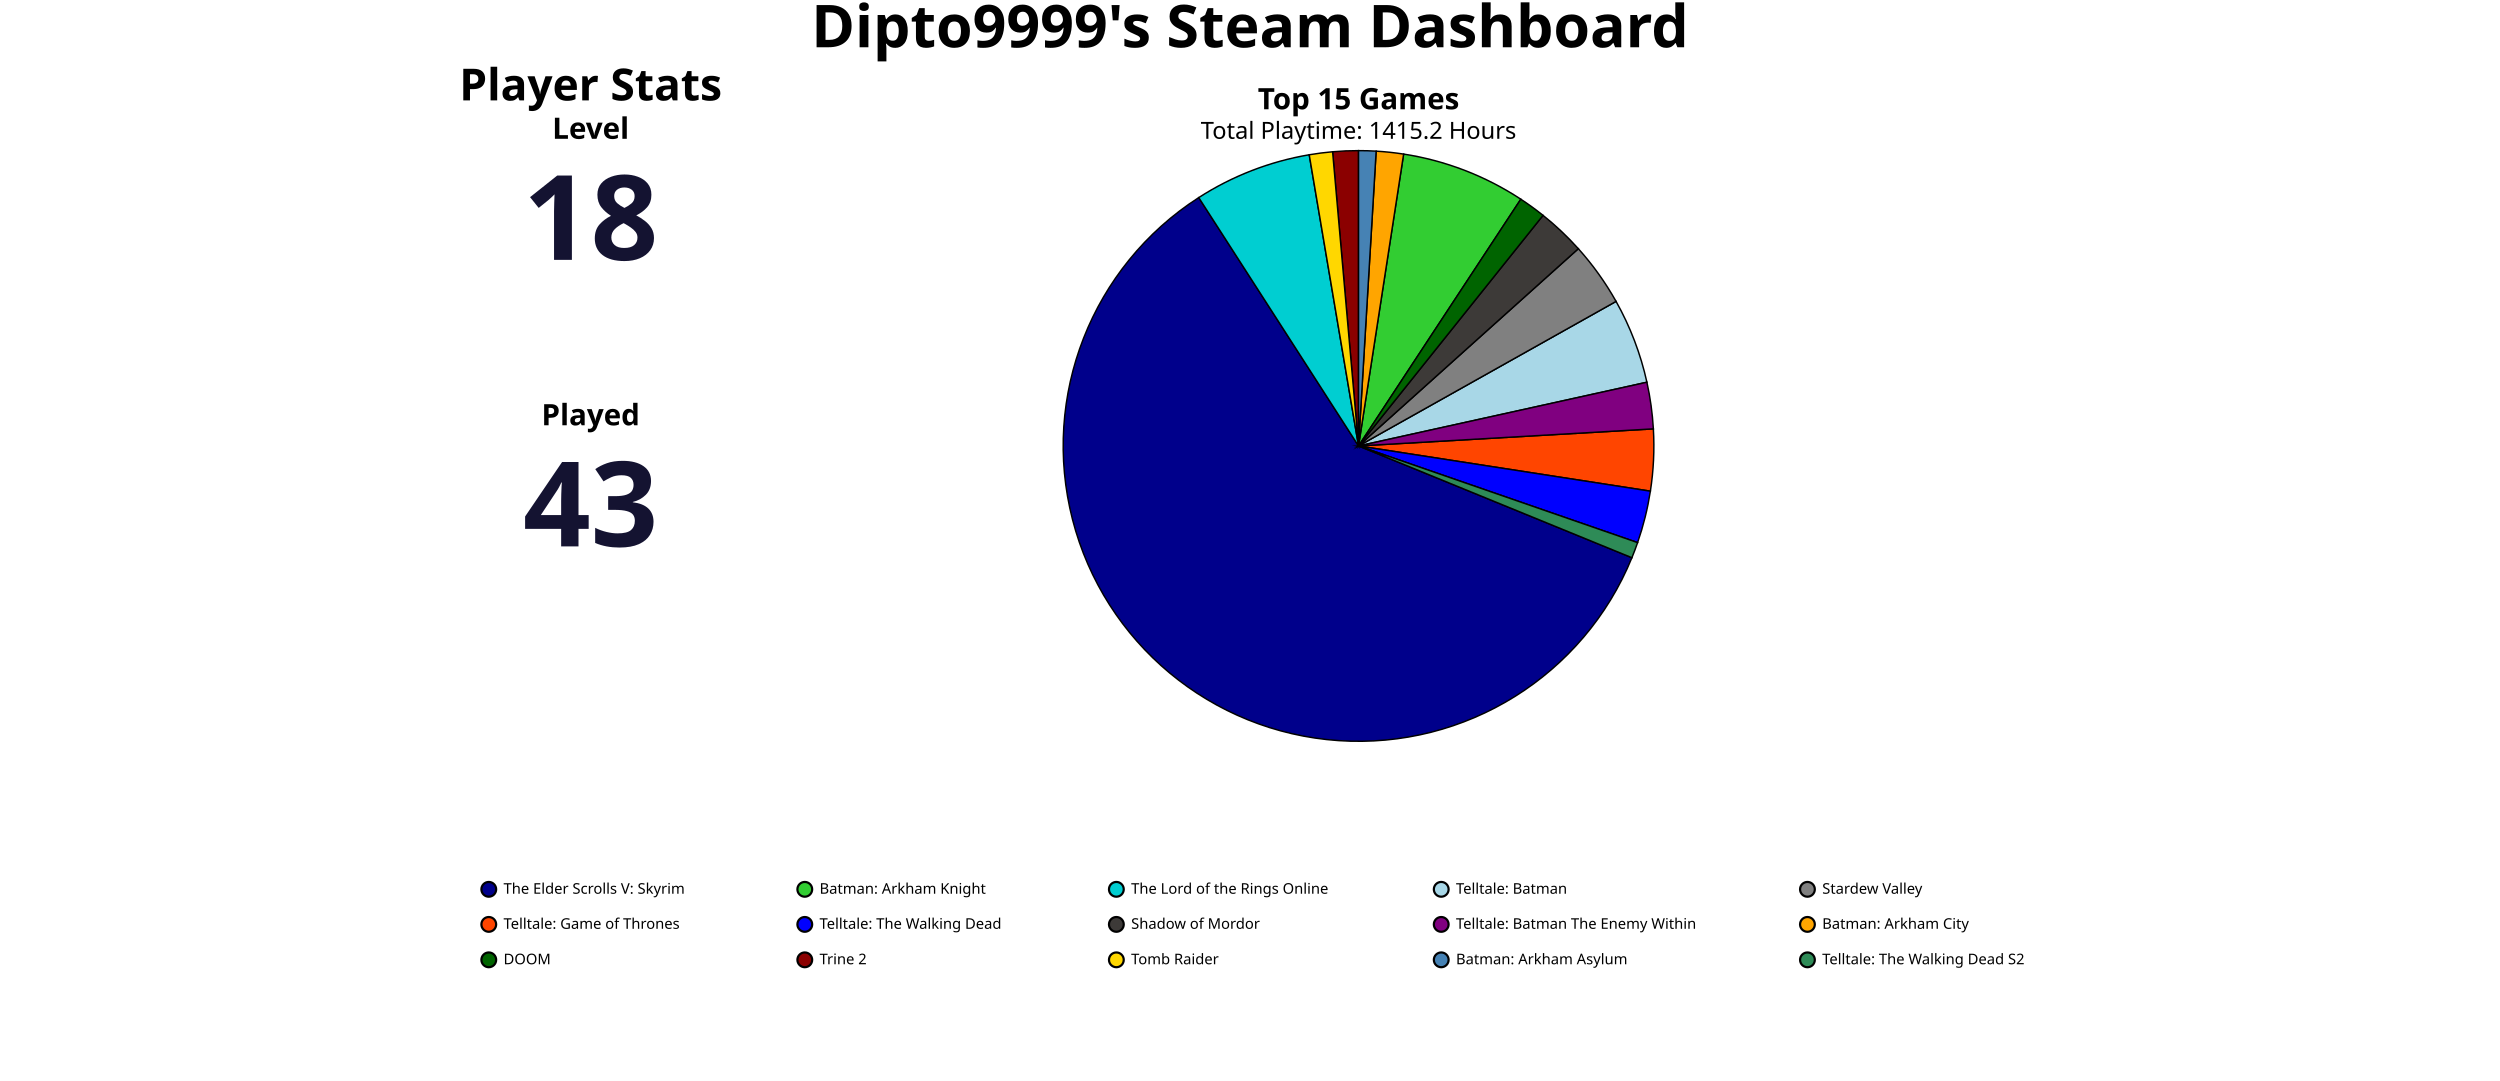
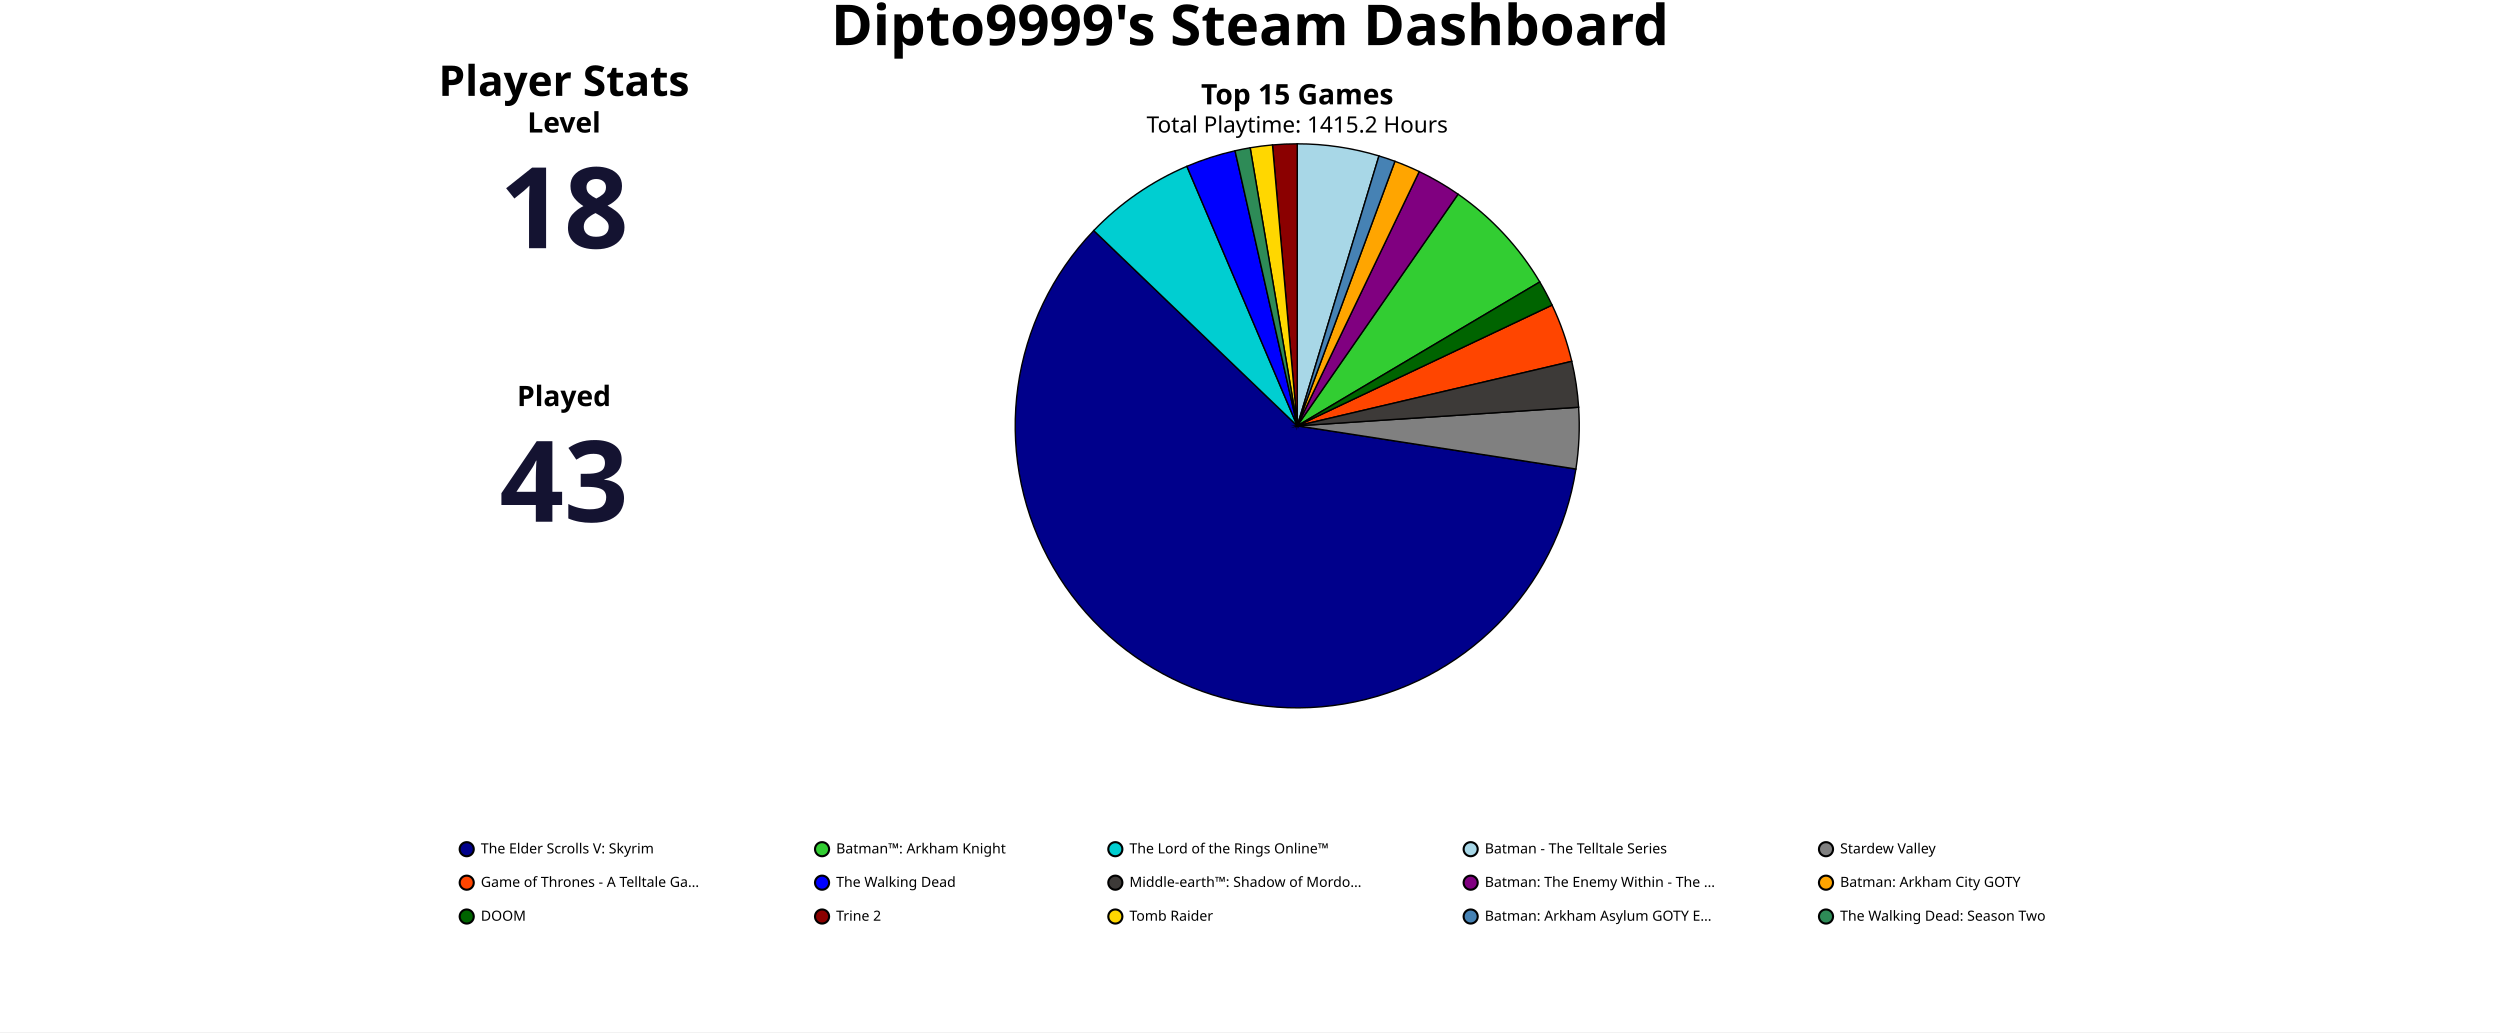
- <svg xmlns="http://www.w3.org/2000/svg" version="1.1" class="marks" width="1693" height="732" viewBox="0 0 1693 732">
-   <rect width="1693" height="732" fill="white" />
+ <svg xmlns="http://www.w3.org/2000/svg" version="1.1" class="marks" width="1773" height="732" viewBox="0 0 1773 732">
+   <rect width="1773" height="732" fill="white" />
  <g fill="none" stroke-miterlimit="10" transform="translate(250,102)">
    <g class="mark-group role-frame root" role="graphics-object" aria-roledescription="group mark container">
      <g transform="translate(0,0)">
        <path class="background" aria-hidden="true" d="M0,0h0v0h0Z" />
        <g>
          <g class="mark-group role-scope concat_0_group" role="graphics-object" aria-roledescription="group mark container">
            <g transform="translate(0,0)">
              <path class="background" aria-hidden="true" d="M0,0h0v0h0Z" />
              <g>
                <g class="mark-group role-scope concat_0_concat_0_group" role="graphics-object" aria-roledescription="group mark container">
                  <g transform="translate(0,0)">
                    <path class="background" aria-hidden="true" d="M0,0h300v150h-300Z" stroke="#ddd" stroke-opacity="0" stroke-width="1.5" />
                    <g>
                      <g class="mark-text role-mark concat_0_concat_0_marks" role="graphics-object" aria-roledescription="text mark container">
                        <text aria-label="Metric: Level; Value: 18" role="graphics-symbol" aria-roledescription="text mark" text-anchor="middle" transform="translate(150,74)" font-family="sans-serif" font-size="80px" font-weight="bold" fill="#141331">18</text>
                      </g>
                      <g class="mark-group role-title">
                        <g transform="translate(150,-24)">
                          <path class="background" aria-hidden="true" d="M0,0h0v0h0Z" pointer-events="none" />
                          <g>
                            <g class="mark-text role-title-text" role="graphics-symbol" aria-roledescription="title" aria-label="Title text 'Level'" pointer-events="none">
                              <text text-anchor="middle" transform="translate(0,16)" font-family="sans-serif" font-size="20px" font-weight="bold" fill="#000" opacity="1">Level</text>
                            </g>
                          </g>
                          <path class="foreground" aria-hidden="true" d="" pointer-events="none" display="none" />
                        </g>
                      </g>
                    </g>
-                     <path class="foreground" aria-hidden="true" d="" display="none" />
+                     <path class="foreground" aria-hidden="true" d="" display="none" stroke="#ddd" stroke-opacity="0" stroke-width="1.5" />
                  </g>
                </g>
                <g class="mark-group role-scope concat_0_concat_1_group" role="graphics-object" aria-roledescription="group mark container">
                  <g transform="translate(0,194)">
                    <path class="background" aria-hidden="true" d="M0,0h300v150h-300Z" stroke="#ddd" stroke-opacity="0" stroke-width="1.5" />
                    <g>
                      <g class="mark-text role-mark concat_0_concat_1_marks" role="graphics-object" aria-roledescription="text mark container">
                        <text aria-label="Metric: Played; Value: 43" role="graphics-symbol" aria-roledescription="text mark" text-anchor="middle" transform="translate(150,74)" font-family="sans-serif" font-size="80px" font-weight="bold" fill="#141331">43</text>
                      </g>
                      <g class="mark-group role-title">
                        <g transform="translate(150,-24)">
                          <path class="background" aria-hidden="true" d="M0,0h0v0h0Z" pointer-events="none" />
                          <g>
                            <g class="mark-text role-title-text" role="graphics-symbol" aria-roledescription="title" aria-label="Title text 'Played'" pointer-events="none">
                              <text text-anchor="middle" transform="translate(0,16)" font-family="sans-serif" font-size="20px" font-weight="bold" fill="#000" opacity="1">Played</text>
                            </g>
                          </g>
                          <path class="foreground" aria-hidden="true" d="" pointer-events="none" display="none" />
                        </g>
                      </g>
                    </g>
-                     <path class="foreground" aria-hidden="true" d="" display="none" />
+                     <path class="foreground" aria-hidden="true" d="" display="none" stroke="#ddd" stroke-opacity="0" stroke-width="1.5" />
                  </g>
                </g>
                <g class="mark-group role-title">
                  <g transform="translate(150,-58)">
                    <path class="background" aria-hidden="true" d="M0,0h0v0h0Z" pointer-events="none" />
                    <g>
                      <g class="mark-text role-title-text" role="graphics-symbol" aria-roledescription="title" aria-label="Title text 'Player Stats'" pointer-events="none">
                        <text text-anchor="middle" transform="translate(0,24)" font-family="sans-serif" font-size="30px" font-weight="bold" fill="#000" opacity="1">Player Stats</text>
                      </g>
                    </g>
                    <path class="foreground" aria-hidden="true" d="" pointer-events="none" display="none" />
                  </g>
                </g>
              </g>
              <path class="foreground" aria-hidden="true" d="" display="none" />
            </g>
          </g>
          <g class="mark-group role-scope concat_1_group" role="graphics-object" aria-roledescription="group mark container">
            <g transform="translate(320,0)">
              <path class="background" aria-hidden="true" d="M0,0h700v400h-700Z" />
              <g>
                <g class="mark-arc role-mark concat_1_marks" role="graphics-object" aria-roledescription="arc mark container">
-                   <path aria-label="playtime_percentage: 59.73; name: The Elder Scrolls V: Skyrim; Game: The Elder Scrolls V: Skyrim; Time (Hrs): 845.3; Playtime (%): 59.73" role="graphics-symbol" aria-roledescription="arc mark" transform="translate(350,200)" d="M-108.215,-168.195A200,200,0,1,0,185.126,75.687L0,0Z" fill="#00008B" stroke="black" stroke-width="1" />
-                   <path aria-label="playtime_percentage: 6.82; name: Batman: Arkham Knight; Game: Batman: Arkham Knight; Time (Hrs): 96.5; Playtime (%): 6.82" role="graphics-symbol" aria-roledescription="arc mark" transform="translate(350,200)" d="M109.9,-167.099A200,200,0,0,0,30.539,-197.655L0,0Z" fill="#32CD32" stroke="black" stroke-width="1" />
-                   <path aria-label="playtime_percentage: 6.43; name: The Lord of the Rings Online; Game: The Lord of the Rings Online; Time (Hrs): 91.0; Playtime (%): 6.43" role="graphics-symbol" aria-roledescription="arc mark" transform="translate(350,200)" d="M-33.392,-197.193A200,200,0,0,0,-108.215,-168.195L0,0Z" fill="#00CED1" stroke="black" stroke-width="1" />
-                   <path aria-label="playtime_percentage: 4.68; name: Telltale: Batman; Game: Telltale: Batman; Time (Hrs): 66.2; Playtime (%): 4.68" role="graphics-symbol" aria-roledescription="arc mark" transform="translate(350,200)" d="M195.287,-43.164A200,200,0,0,0,174.397,-97.907L0,0Z" fill="#A8D7E7" stroke="black" stroke-width="1" />
-                   <path aria-label="playtime_percentage: 3.5; name: Stardew Valley; Game: Stardew Valley; Time (Hrs): 49.5; Playtime (%): 3.50" role="graphics-symbol" aria-roledescription="arc mark" transform="translate(350,200)" d="M174.397,-97.907A200,200,0,0,0,148.842,-133.589L0,0Z" fill="#808080" stroke="black" stroke-width="1" />
-                   <path aria-label="playtime_percentage: 3.37; name: Telltale: Game of Thrones; Game: Telltale: Game of Thrones; Time (Hrs): 47.7; Playtime (%): 3.37" role="graphics-symbol" aria-roledescription="arc mark" transform="translate(350,200)" d="M197.64,30.632A200,200,0,0,0,199.664,-11.585L0,0Z" fill="#FF4500" stroke="black" stroke-width="1" />
-                   <path aria-label="playtime_percentage: 2.86; name: Telltale: The Walking Dead; Game: Telltale: The Walking Dead; Time (Hrs): 40.5; Playtime (%): 2.86" role="graphics-symbol" aria-roledescription="arc mark" transform="translate(350,200)" d="M188.984,65.46A200,200,0,0,0,197.64,30.632L0,0Z" fill="#0000FF" stroke="black" stroke-width="1" />
-                   <path aria-label="playtime_percentage: 2.62; name: Shadow of Mordor; Game: Shadow of Mordor; Time (Hrs): 37.0; Playtime (%): 2.62" role="graphics-symbol" aria-roledescription="arc mark" transform="translate(350,200)" d="M148.842,-133.589A200,200,0,0,0,124.94,-156.173L0,0Z" fill="#3D3A38" stroke="black" stroke-width="1" />
-                   <path aria-label="playtime_percentage: 2.54; name: Telltale: Batman The Enemy Within; Game: Telltale: Batman The Enemy Within; Time (Hrs): 35.9; Playtime (%): 2.54" role="graphics-symbol" aria-roledescription="arc mark" transform="translate(350,200)" d="M199.664,-11.585A200,200,0,0,0,195.287,-43.164L0,0Z" fill="#800080" stroke="black" stroke-width="1" />
-                   <path aria-label="playtime_percentage: 1.49; name: Batman: Arkham City; Game: Batman: Arkham City; Time (Hrs): 21.1; Playtime (%): 1.49" role="graphics-symbol" aria-roledescription="arc mark" transform="translate(350,200)" d="M30.539,-197.655A200,200,0,0,0,11.93,-199.644L0,0Z" fill="#FFA500" stroke="black" stroke-width="1" />
-                   <path aria-label="playtime_percentage: 1.48; name: DOOM; Game: DOOM; Time (Hrs): 20.9; Playtime (%): 1.48" role="graphics-symbol" aria-roledescription="arc mark" transform="translate(350,200)" d="M124.94,-156.173A200,200,0,0,0,109.9,-167.099L0,0Z" fill="#006400" stroke="black" stroke-width="1" />
+                   <path aria-label="playtime_percentage: 59.73; name: The Elder Scrolls V: Skyrim; Game: The Elder Scrolls V: Skyrim; Time (Hrs): 845.3; Playtime (%): 59.73" role="graphics-symbol" aria-roledescription="arc mark" transform="translate(350,200)" d="M-144.312,-138.47A200,200,0,1,0,197.64,30.632L0,0Z" fill="#00008B" stroke="black" stroke-width="1" />
+                   <path aria-label="playtime_percentage: 6.82; name: Batman™: Arkham Knight; Game: Batman™: Arkham Knight; Time (Hrs): 96.5; Playtime (%): 6.82" role="graphics-symbol" aria-roledescription="arc mark" transform="translate(350,200)" d="M172.01,-102.042A200,200,0,0,0,114.064,-164.285L0,0Z" fill="#32CD32" stroke="black" stroke-width="1" />
+                   <path aria-label="playtime_percentage: 6.43; name: The Lord of the Rings Online™; Game: The Lord of the Rings Online™; Time (Hrs): 91.0; Playtime (%): 6.43" role="graphics-symbol" aria-roledescription="arc mark" transform="translate(350,200)" d="M-78.267,-184.05A200,200,0,0,0,-144.312,-138.47L0,0Z" fill="#00CED1" stroke="black" stroke-width="1" />
+                   <path aria-label="playtime_percentage: 4.68; name: Batman - The Telltale Series; Game: Batman - The Telltale Series; Time (Hrs): 66.2; Playtime (%): 4.68" role="graphics-symbol" aria-roledescription="arc mark" transform="translate(350,200)" d="M57.961,-191.417A200,200,0,0,0,0,-200L0,0Z" fill="#A8D7E7" stroke="black" stroke-width="1" />
+                   <path aria-label="playtime_percentage: 3.5; name: Stardew Valley; Game: Stardew Valley; Time (Hrs): 49.5; Playtime (%): 3.50" role="graphics-symbol" aria-roledescription="arc mark" transform="translate(350,200)" d="M197.64,30.632A200,200,0,0,0,199.563,-13.215L0,0Z" fill="#808080" stroke="black" stroke-width="1" />
+                   <path aria-label="playtime_percentage: 3.37; name: Game of Thrones - A Telltale Games Series; Game: Game of Thrones - A Telltale Games Series; Time (Hrs): 47.7; Playtime (%): 3.37" role="graphics-symbol" aria-roledescription="arc mark" transform="translate(350,200)" d="M194.7,-45.737A200,200,0,0,0,180.741,-85.631L0,0Z" fill="#FF4500" stroke="black" stroke-width="1" />
+                   <path aria-label="playtime_percentage: 2.86; name: The Walking Dead; Game: The Walking Dead; Time (Hrs): 40.5; Playtime (%): 2.86" role="graphics-symbol" aria-roledescription="arc mark" transform="translate(350,200)" d="M-44.115,-195.074A200,200,0,0,0,-78.267,-184.05L0,0Z" fill="#0000FF" stroke="black" stroke-width="1" />
+                   <path aria-label="playtime_percentage: 2.62; name: Middle-earth™: Shadow of Mordor™; Game: Middle-earth™: Shadow of Mordor™; Time (Hrs): 37.0; Playtime (%): 2.62" role="graphics-symbol" aria-roledescription="arc mark" transform="translate(350,200)" d="M199.563,-13.215A200,200,0,0,0,194.7,-45.737L0,0Z" fill="#3D3A38" stroke="black" stroke-width="1" />
+                   <path aria-label="playtime_percentage: 2.54; name: Batman: The Enemy Within - The Telltale Series; Game: Batman: The Enemy Within - The Telltale Series; Time (Hrs): 35.9; Playtime (%): 2.54" role="graphics-symbol" aria-roledescription="arc mark" transform="translate(350,200)" d="M114.064,-164.285A200,200,0,0,0,86.51,-180.322L0,0Z" fill="#800080" stroke="black" stroke-width="1" />
+                   <path aria-label="playtime_percentage: 1.49; name: Batman: Arkham City GOTY; Game: Batman: Arkham City GOTY; Time (Hrs): 21.1; Playtime (%): 1.49" role="graphics-symbol" aria-roledescription="arc mark" transform="translate(350,200)" d="M86.51,-180.322A200,200,0,0,0,69.276,-187.619L0,0Z" fill="#FFA500" stroke="black" stroke-width="1" />
+                   <path aria-label="playtime_percentage: 1.48; name: DOOM; Game: DOOM; Time (Hrs): 20.9; Playtime (%): 1.48" role="graphics-symbol" aria-roledescription="arc mark" transform="translate(350,200)" d="M180.741,-85.631A200,200,0,0,0,172.01,-102.042L0,0Z" fill="#006400" stroke="black" stroke-width="1" />
                  <path aria-label="playtime_percentage: 1.4; name: Trine 2; Game: Trine 2; Time (Hrs): 19.9; Playtime (%): 1.40" role="graphics-symbol" aria-roledescription="arc mark" transform="translate(350,200)" d="M0,-200A200,200,0,0,0,-17.568,-199.227L0,0Z" fill="#8B0000" stroke="black" stroke-width="1" />
                  <path aria-label="playtime_percentage: 1.27; name: Tomb Raider; Game: Tomb Raider; Time (Hrs): 18.0; Playtime (%): 1.27" role="graphics-symbol" aria-roledescription="arc mark" transform="translate(350,200)" d="M-17.568,-199.227A200,200,0,0,0,-33.392,-197.193L0,0Z" fill="#FFD700" stroke="black" stroke-width="1" />
-                   <path aria-label="playtime_percentage: 0.95; name: Batman: Arkham Asylum; Game: Batman: Arkham Asylum; Time (Hrs): 13.4; Playtime (%): 0.95" role="graphics-symbol" aria-roledescription="arc mark" transform="translate(350,200)" d="M11.93,-199.644A200,200,0,0,0,0,-200L0,0Z" fill="#4682B4" stroke="black" stroke-width="1" />
-                   <path aria-label="playtime_percentage: 0.87; name: Telltale: The Walking Dead S2; Game: Telltale: The Walking Dead S2; Time (Hrs): 12.3; Playtime (%): 0.87" role="graphics-symbol" aria-roledescription="arc mark" transform="translate(350,200)" d="M185.126,75.687A200,200,0,0,0,188.984,65.46L0,0Z" fill="#2E8B57" stroke="black" stroke-width="1" />
+                   <path aria-label="playtime_percentage: 0.95; name: Batman: Arkham Asylum GOTY Edition; Game: Batman: Arkham Asylum GOTY Edition; Time (Hrs): 13.4; Playtime (%): 0.95" role="graphics-symbol" aria-roledescription="arc mark" transform="translate(350,200)" d="M69.276,-187.619A200,200,0,0,0,57.961,-191.417L0,0Z" fill="#4682B4" stroke="black" stroke-width="1" />
+                   <path aria-label="playtime_percentage: 0.87; name: The Walking Dead: Season Two; Game: The Walking Dead: Season Two; Time (Hrs): 12.3; Playtime (%): 0.87" role="graphics-symbol" aria-roledescription="arc mark" transform="translate(350,200)" d="M-33.392,-197.193A200,200,0,0,0,-44.115,-195.074L0,0Z" fill="#2E8B57" stroke="black" stroke-width="1" />
                </g>
                <g class="mark-group role-title">
                  <g transform="translate(350,-44)">
                    <path class="background" aria-hidden="true" d="M0,0h0v0h0Z" pointer-events="none" />
                    <g>
                      <g class="mark-text role-title-text" role="graphics-symbol" aria-roledescription="title" aria-label="Title text 'Top 15 Games'" pointer-events="none">
                        <text text-anchor="middle" transform="translate(0,16)" font-family="sans-serif" font-size="20px" font-weight="bold" fill="#000" opacity="1">Top 15 Games</text>
                      </g>
                      <g class="mark-text role-title-subtitle" role="graphics-symbol" aria-roledescription="subtitle" aria-label="Subtitle text 'Total Playtime: 1415.2 Hours'" pointer-events="none">
                        <text text-anchor="middle" transform="translate(0,36)" font-family="sans-serif" font-size="16px" fill="#000" opacity="1">Total Playtime: 1415.2 Hours</text>
                      </g>
                    </g>
                    <path class="foreground" aria-hidden="true" d="" pointer-events="none" display="none" />
                  </g>
                </g>
              </g>
              <path class="foreground" aria-hidden="true" d="" display="none" />
            </g>
          </g>
-           <g class="mark-group role-legend" role="graphics-symbol" aria-roledescription="legend" aria-label="Symbol legend for fill color with 15 values: The Elder Scrolls V: Skyrim, Batman: Arkham Knight, The Lord of the Rings Online, Telltale: Batman, Stardew Valley, ending with Telltale: The Walking Dead S2">
+           <g class="mark-group role-legend" role="graphics-symbol" aria-roledescription="legend" aria-label="Symbol legend for fill color with 15 values: The Elder Scrolls V: Skyrim, Batman™: Arkham Knight, The Lord of the Rings Online™, Batman - The Telltale Series, Stardew Valley, ending with The Walking Dead: Season Two">
            <g transform="translate(0,419)">
-               <path class="background" aria-hidden="true" d="M0,0h1193v211h-1193Z" pointer-events="none" />
+               <path class="background" aria-hidden="true" d="M0,0h1273v211h-1273Z" pointer-events="none" />
              <g>
                <g class="mark-group role-legend-entry">
                  <g transform="translate(75,75)">
                    <path class="background" aria-hidden="true" d="M0,0h0v0h0Z" pointer-events="none" />
                    <g>
                      <g class="mark-group role-scope" role="graphics-object" aria-roledescription="group mark container">
                        <g transform="translate(0,0.25)">
-                           <path class="background" aria-hidden="true" d="M0,0h137.323v12.5h-137.323Z" pointer-events="none" opacity="1" />
+                           <path class="background" aria-hidden="true" d="M0,0h176v12.5h-176Z" pointer-events="none" opacity="1" />
                          <g>
                            <g class="mark-symbol role-legend-symbol" pointer-events="none">
                              <path transform="translate(6,6)" d="M5,0A5,5,0,1,1,-5,0A5,5,0,1,1,5,0" fill="#00008B" stroke="black" stroke-width="1.5" opacity="1" />
                            </g>
                            <g class="mark-text role-legend-label" pointer-events="none">
                              <text text-anchor="start" transform="translate(16,9)" font-family="sans-serif" font-size="10px" fill="#000" opacity="1">The Elder Scrolls V: Skyrim</text>
                            </g>
                          </g>
                          <path class="foreground" aria-hidden="true" d="" pointer-events="none" display="none" />
                        </g>
-                         <g transform="translate(214,0.25)">
-                           <path class="background" aria-hidden="true" d="M0,0h134.394v12.5h-134.394Z" pointer-events="none" opacity="1" />
+                         <g transform="translate(252,0.25)">
+                           <path class="background" aria-hidden="true" d="M0,0h131.054v12.5h-131.054Z" pointer-events="none" opacity="1" />
                          <g>
                            <g class="mark-symbol role-legend-symbol" pointer-events="none">
                              <path transform="translate(6,6)" d="M5,0A5,5,0,1,1,-5,0A5,5,0,1,1,5,0" fill="#32CD32" stroke="black" stroke-width="1.5" opacity="1" />
                            </g>
                            <g class="mark-text role-legend-label" pointer-events="none">
-                               <text text-anchor="start" transform="translate(16,9)" font-family="sans-serif" font-size="10px" fill="#000" opacity="1">Batman: Arkham Knight</text>
-                             </g>
-                           </g>
-                           <path class="foreground" aria-hidden="true" d="" pointer-events="none" display="none" />
-                         </g>
-                         <g transform="translate(425,0.25)">
-                           <path class="background" aria-hidden="true" d="M0,0h143.852v12.5h-143.852Z" pointer-events="none" opacity="1" />
+                               <text text-anchor="start" transform="translate(16,9)" font-family="sans-serif" font-size="10px" fill="#000" opacity="1">Batman™: Arkham Knight</text>
+                             </g>
+                           </g>
+                           <path class="foreground" aria-hidden="true" d="" pointer-events="none" display="none" />
+                         </g>
+                         <g transform="translate(460,0.25)">
+                           <path class="background" aria-hidden="true" d="M0,0h176v12.5h-176Z" pointer-events="none" opacity="1" />
                          <g>
                            <g class="mark-symbol role-legend-symbol" pointer-events="none">
                              <path transform="translate(6,6)" d="M5,0A5,5,0,1,1,-5,0A5,5,0,1,1,5,0" fill="#00CED1" stroke="black" stroke-width="1.5" opacity="1" />
                            </g>
                            <g class="mark-text role-legend-label" pointer-events="none">
-                               <text text-anchor="start" transform="translate(16,9)" font-family="sans-serif" font-size="10px" fill="#000" opacity="1">The Lord of the Rings Online</text>
-                             </g>
-                           </g>
-                           <path class="foreground" aria-hidden="true" d="" pointer-events="none" display="none" />
-                         </g>
-                         <g transform="translate(645,0.25)">
-                           <path class="background" aria-hidden="true" d="M0,0h171.439v12.5h-171.439Z" pointer-events="none" opacity="1" />
+                               <text text-anchor="start" transform="translate(16,9)" font-family="sans-serif" font-size="10px" fill="#000" opacity="1">The Lord of the Rings Online™</text>
+                             </g>
+                           </g>
+                           <path class="foreground" aria-hidden="true" d="" pointer-events="none" display="none" />
+                         </g>
+                         <g transform="translate(712,0.25)">
+                           <path class="background" aria-hidden="true" d="M0,0h176v12.5h-176Z" pointer-events="none" opacity="1" />
                          <g>
                            <g class="mark-symbol role-legend-symbol" pointer-events="none">
                              <path transform="translate(6,6)" d="M5,0A5,5,0,1,1,-5,0A5,5,0,1,1,5,0" fill="#A8D7E7" stroke="black" stroke-width="1.5" opacity="1" />
                            </g>
                            <g class="mark-text role-legend-label" pointer-events="none">
-                               <text text-anchor="start" transform="translate(16,9)" font-family="sans-serif" font-size="10px" fill="#000" opacity="1">Telltale: Batman</text>
-                             </g>
-                           </g>
-                           <path class="foreground" aria-hidden="true" d="" pointer-events="none" display="none" />
-                         </g>
-                         <g transform="translate(893,0.25)">
-                           <path class="background" aria-hidden="true" d="M0,0h149.403v12.5h-149.403Z" pointer-events="none" opacity="1" />
+                               <text text-anchor="start" transform="translate(16,9)" font-family="sans-serif" font-size="10px" fill="#000" opacity="1">Batman - The Telltale Series</text>
+                             </g>
+                           </g>
+                           <path class="foreground" aria-hidden="true" d="" pointer-events="none" display="none" />
+                         </g>
+                         <g transform="translate(964,0.25)">
+                           <path class="background" aria-hidden="true" d="M0,0h158.3v12.5h-158.3Z" pointer-events="none" opacity="1" />
                          <g>
                            <g class="mark-symbol role-legend-symbol" pointer-events="none">
                              <path transform="translate(6,6)" d="M5,0A5,5,0,1,1,-5,0A5,5,0,1,1,5,0" fill="#808080" stroke="black" stroke-width="1.5" opacity="1" />
                            </g>
                            <g class="mark-text role-legend-label" pointer-events="none">
                              <text text-anchor="start" transform="translate(16,9)" font-family="sans-serif" font-size="10px" fill="#000" opacity="1">Stardew Valley</text>
                            </g>
                          </g>
                          <path class="foreground" aria-hidden="true" d="" pointer-events="none" display="none" />
                        </g>
                        <g transform="translate(0,24)">
-                           <path class="background" aria-hidden="true" d="M0,0h137.323v12.5h-137.323Z" pointer-events="none" opacity="1" />
+                           <path class="background" aria-hidden="true" d="M0,0h176v12.5h-176Z" pointer-events="none" opacity="1" />
                          <g>
                            <g class="mark-symbol role-legend-symbol" pointer-events="none">
                              <path transform="translate(6,6)" d="M5,0A5,5,0,1,1,-5,0A5,5,0,1,1,5,0" fill="#FF4500" stroke="black" stroke-width="1.5" opacity="1" />
                            </g>
                            <g class="mark-text role-legend-label" pointer-events="none">
-                               <text text-anchor="start" transform="translate(16,9)" font-family="sans-serif" font-size="10px" fill="#000" opacity="1">Telltale: Game of Thrones</text>
-                             </g>
-                           </g>
-                           <path class="foreground" aria-hidden="true" d="" pointer-events="none" display="none" />
-                         </g>
-                         <g transform="translate(214,24)">
-                           <path class="background" aria-hidden="true" d="M0,0h134.394v12.5h-134.394Z" pointer-events="none" opacity="1" />
+                               <text text-anchor="start" transform="translate(16,9)" font-family="sans-serif" font-size="10px" fill="#000" opacity="1">Game of Thrones - A Telltale Ga…</text>
+                             </g>
+                           </g>
+                           <path class="foreground" aria-hidden="true" d="" pointer-events="none" display="none" />
+                         </g>
+                         <g transform="translate(252,24)">
+                           <path class="background" aria-hidden="true" d="M0,0h131.054v12.5h-131.054Z" pointer-events="none" opacity="1" />
                          <g>
                            <g class="mark-symbol role-legend-symbol" pointer-events="none">
                              <path transform="translate(6,6)" d="M5,0A5,5,0,1,1,-5,0A5,5,0,1,1,5,0" fill="#0000FF" stroke="black" stroke-width="1.5" opacity="1" />
                            </g>
                            <g class="mark-text role-legend-label" pointer-events="none">
-                               <text text-anchor="start" transform="translate(16,9)" font-family="sans-serif" font-size="10px" fill="#000" opacity="1">Telltale: The Walking Dead</text>
-                             </g>
-                           </g>
-                           <path class="foreground" aria-hidden="true" d="" pointer-events="none" display="none" />
-                         </g>
-                         <g transform="translate(425,24)">
-                           <path class="background" aria-hidden="true" d="M0,0h143.852v12.5h-143.852Z" pointer-events="none" opacity="1" />
+                               <text text-anchor="start" transform="translate(16,9)" font-family="sans-serif" font-size="10px" fill="#000" opacity="1">The Walking Dead</text>
+                             </g>
+                           </g>
+                           <path class="foreground" aria-hidden="true" d="" pointer-events="none" display="none" />
+                         </g>
+                         <g transform="translate(460,24)">
+                           <path class="background" aria-hidden="true" d="M0,0h176v12.5h-176Z" pointer-events="none" opacity="1" />
                          <g>
                            <g class="mark-symbol role-legend-symbol" pointer-events="none">
                              <path transform="translate(6,6)" d="M5,0A5,5,0,1,1,-5,0A5,5,0,1,1,5,0" fill="#3D3A38" stroke="black" stroke-width="1.5" opacity="1" />
                            </g>
                            <g class="mark-text role-legend-label" pointer-events="none">
-                               <text text-anchor="start" transform="translate(16,9)" font-family="sans-serif" font-size="10px" fill="#000" opacity="1">Shadow of Mordor</text>
-                             </g>
-                           </g>
-                           <path class="foreground" aria-hidden="true" d="" pointer-events="none" display="none" />
-                         </g>
-                         <g transform="translate(645,24)">
-                           <path class="background" aria-hidden="true" d="M0,0h171.439v12.5h-171.439Z" pointer-events="none" opacity="1" />
+                               <text text-anchor="start" transform="translate(16,9)" font-family="sans-serif" font-size="10px" fill="#000" opacity="1">Middle-earth™: Shadow of Mordo…</text>
+                             </g>
+                           </g>
+                           <path class="foreground" aria-hidden="true" d="" pointer-events="none" display="none" />
+                         </g>
+                         <g transform="translate(712,24)">
+                           <path class="background" aria-hidden="true" d="M0,0h176v12.5h-176Z" pointer-events="none" opacity="1" />
                          <g>
                            <g class="mark-symbol role-legend-symbol" pointer-events="none">
                              <path transform="translate(6,6)" d="M5,0A5,5,0,1,1,-5,0A5,5,0,1,1,5,0" fill="#800080" stroke="black" stroke-width="1.5" opacity="1" />
                            </g>
                            <g class="mark-text role-legend-label" pointer-events="none">
-                               <text text-anchor="start" transform="translate(16,9)" font-family="sans-serif" font-size="10px" fill="#000" opacity="1">Telltale: Batman The Enemy Within</text>
-                             </g>
-                           </g>
-                           <path class="foreground" aria-hidden="true" d="" pointer-events="none" display="none" />
-                         </g>
-                         <g transform="translate(893,24)">
-                           <path class="background" aria-hidden="true" d="M0,0h149.403v12.5h-149.403Z" pointer-events="none" opacity="1" />
+                               <text text-anchor="start" transform="translate(16,9)" font-family="sans-serif" font-size="10px" fill="#000" opacity="1">Batman: The Enemy Within - The …</text>
+                             </g>
+                           </g>
+                           <path class="foreground" aria-hidden="true" d="" pointer-events="none" display="none" />
+                         </g>
+                         <g transform="translate(964,24)">
+                           <path class="background" aria-hidden="true" d="M0,0h158.3v12.5h-158.3Z" pointer-events="none" opacity="1" />
                          <g>
                            <g class="mark-symbol role-legend-symbol" pointer-events="none">
                              <path transform="translate(6,6)" d="M5,0A5,5,0,1,1,-5,0A5,5,0,1,1,5,0" fill="#FFA500" stroke="black" stroke-width="1.5" opacity="1" />
                            </g>
                            <g class="mark-text role-legend-label" pointer-events="none">
-                               <text text-anchor="start" transform="translate(16,9)" font-family="sans-serif" font-size="10px" fill="#000" opacity="1">Batman: Arkham City</text>
+                               <text text-anchor="start" transform="translate(16,9)" font-family="sans-serif" font-size="10px" fill="#000" opacity="1">Batman: Arkham City GOTY</text>
                            </g>
                          </g>
                          <path class="foreground" aria-hidden="true" d="" pointer-events="none" display="none" />
                        </g>
                        <g transform="translate(0,48)">
-                           <path class="background" aria-hidden="true" d="M0,0h137.323v12.5h-137.323Z" pointer-events="none" opacity="1" />
+                           <path class="background" aria-hidden="true" d="M0,0h176v12.5h-176Z" pointer-events="none" opacity="1" />
                          <g>
                            <g class="mark-symbol role-legend-symbol" pointer-events="none">
                              <path transform="translate(6,6)" d="M5,0A5,5,0,1,1,-5,0A5,5,0,1,1,5,0" fill="#006400" stroke="black" stroke-width="1.5" opacity="1" />
                            </g>
                            <g class="mark-text role-legend-label" pointer-events="none">
                              <text text-anchor="start" transform="translate(16,9)" font-family="sans-serif" font-size="10px" fill="#000" opacity="1">DOOM</text>
                            </g>
                          </g>
                          <path class="foreground" aria-hidden="true" d="" pointer-events="none" display="none" />
                        </g>
-                         <g transform="translate(214,48)">
-                           <path class="background" aria-hidden="true" d="M0,0h134.394v12.5h-134.394Z" pointer-events="none" opacity="1" />
+                         <g transform="translate(252,48)">
+                           <path class="background" aria-hidden="true" d="M0,0h131.054v12.5h-131.054Z" pointer-events="none" opacity="1" />
                          <g>
                            <g class="mark-symbol role-legend-symbol" pointer-events="none">
                              <path transform="translate(6,6)" d="M5,0A5,5,0,1,1,-5,0A5,5,0,1,1,5,0" fill="#8B0000" stroke="black" stroke-width="1.5" opacity="1" />
                            </g>
                            <g class="mark-text role-legend-label" pointer-events="none">
                              <text text-anchor="start" transform="translate(16,9)" font-family="sans-serif" font-size="10px" fill="#000" opacity="1">Trine 2</text>
                            </g>
                          </g>
                          <path class="foreground" aria-hidden="true" d="" pointer-events="none" display="none" />
                        </g>
-                         <g transform="translate(425,48)">
-                           <path class="background" aria-hidden="true" d="M0,0h143.852v12.5h-143.852Z" pointer-events="none" opacity="1" />
+                         <g transform="translate(460,48)">
+                           <path class="background" aria-hidden="true" d="M0,0h176v12.5h-176Z" pointer-events="none" opacity="1" />
                          <g>
                            <g class="mark-symbol role-legend-symbol" pointer-events="none">
                              <path transform="translate(6,6)" d="M5,0A5,5,0,1,1,-5,0A5,5,0,1,1,5,0" fill="#FFD700" stroke="black" stroke-width="1.5" opacity="1" />
                            </g>
                            <g class="mark-text role-legend-label" pointer-events="none">
                              <text text-anchor="start" transform="translate(16,9)" font-family="sans-serif" font-size="10px" fill="#000" opacity="1">Tomb Raider</text>
                            </g>
                          </g>
                          <path class="foreground" aria-hidden="true" d="" pointer-events="none" display="none" />
                        </g>
-                         <g transform="translate(645,48)">
-                           <path class="background" aria-hidden="true" d="M0,0h171.439v12.5h-171.439Z" pointer-events="none" opacity="1" />
+                         <g transform="translate(712,48)">
+                           <path class="background" aria-hidden="true" d="M0,0h176v12.5h-176Z" pointer-events="none" opacity="1" />
                          <g>
                            <g class="mark-symbol role-legend-symbol" pointer-events="none">
                              <path transform="translate(6,6)" d="M5,0A5,5,0,1,1,-5,0A5,5,0,1,1,5,0" fill="#4682B4" stroke="black" stroke-width="1.5" opacity="1" />
                            </g>
                            <g class="mark-text role-legend-label" pointer-events="none">
-                               <text text-anchor="start" transform="translate(16,9)" font-family="sans-serif" font-size="10px" fill="#000" opacity="1">Batman: Arkham Asylum</text>
-                             </g>
-                           </g>
-                           <path class="foreground" aria-hidden="true" d="" pointer-events="none" display="none" />
-                         </g>
-                         <g transform="translate(893,48)">
-                           <path class="background" aria-hidden="true" d="M0,0h149.403v12.5h-149.403Z" pointer-events="none" opacity="1" />
+                               <text text-anchor="start" transform="translate(16,9)" font-family="sans-serif" font-size="10px" fill="#000" opacity="1">Batman: Arkham Asylum GOTY E…</text>
+                             </g>
+                           </g>
+                           <path class="foreground" aria-hidden="true" d="" pointer-events="none" display="none" />
+                         </g>
+                         <g transform="translate(964,48)">
+                           <path class="background" aria-hidden="true" d="M0,0h158.3v12.5h-158.3Z" pointer-events="none" opacity="1" />
                          <g>
                            <g class="mark-symbol role-legend-symbol" pointer-events="none">
                              <path transform="translate(6,6)" d="M5,0A5,5,0,1,1,-5,0A5,5,0,1,1,5,0" fill="#2E8B57" stroke="black" stroke-width="1.5" opacity="1" />
                            </g>
                            <g class="mark-text role-legend-label" pointer-events="none">
-                               <text text-anchor="start" transform="translate(16,9)" font-family="sans-serif" font-size="10px" fill="#000" opacity="1">Telltale: The Walking Dead S2</text>
+                               <text text-anchor="start" transform="translate(16,9)" font-family="sans-serif" font-size="10px" fill="#000" opacity="1">The Walking Dead: Season Two</text>
                            </g>
                          </g>
                          <path class="foreground" aria-hidden="true" d="" pointer-events="none" display="none" />
                        </g>
                      </g>
                    </g>
                    <path class="foreground" aria-hidden="true" d="" pointer-events="none" display="none" />
                  </g>
                </g>
              </g>
              <path class="foreground" aria-hidden="true" d="" pointer-events="none" display="none" />
            </g>
          </g>
          <g class="mark-group role-title">
-             <g transform="translate(596.5,-102)">
+             <g transform="translate(636.5,-102)">
              <path class="background" aria-hidden="true" d="M0,0h0v0h0Z" pointer-events="none" />
              <g>
                <g class="mark-text role-title-text" role="graphics-symbol" aria-roledescription="title" aria-label="Title text 'Dipto9999's Steam Dashboard'" pointer-events="none">
                  <text text-anchor="middle" transform="translate(0,32)" font-family="sans-serif" font-size="40px" font-weight="bold" fill="#000" opacity="1">Dipto9999's Steam Dashboard</text>
                </g>
              </g>
              <path class="foreground" aria-hidden="true" d="" pointer-events="none" display="none" />
            </g>
          </g>
        </g>
        <path class="foreground" aria-hidden="true" d="" display="none" />
      </g>
    </g>
  </g>
</svg>
